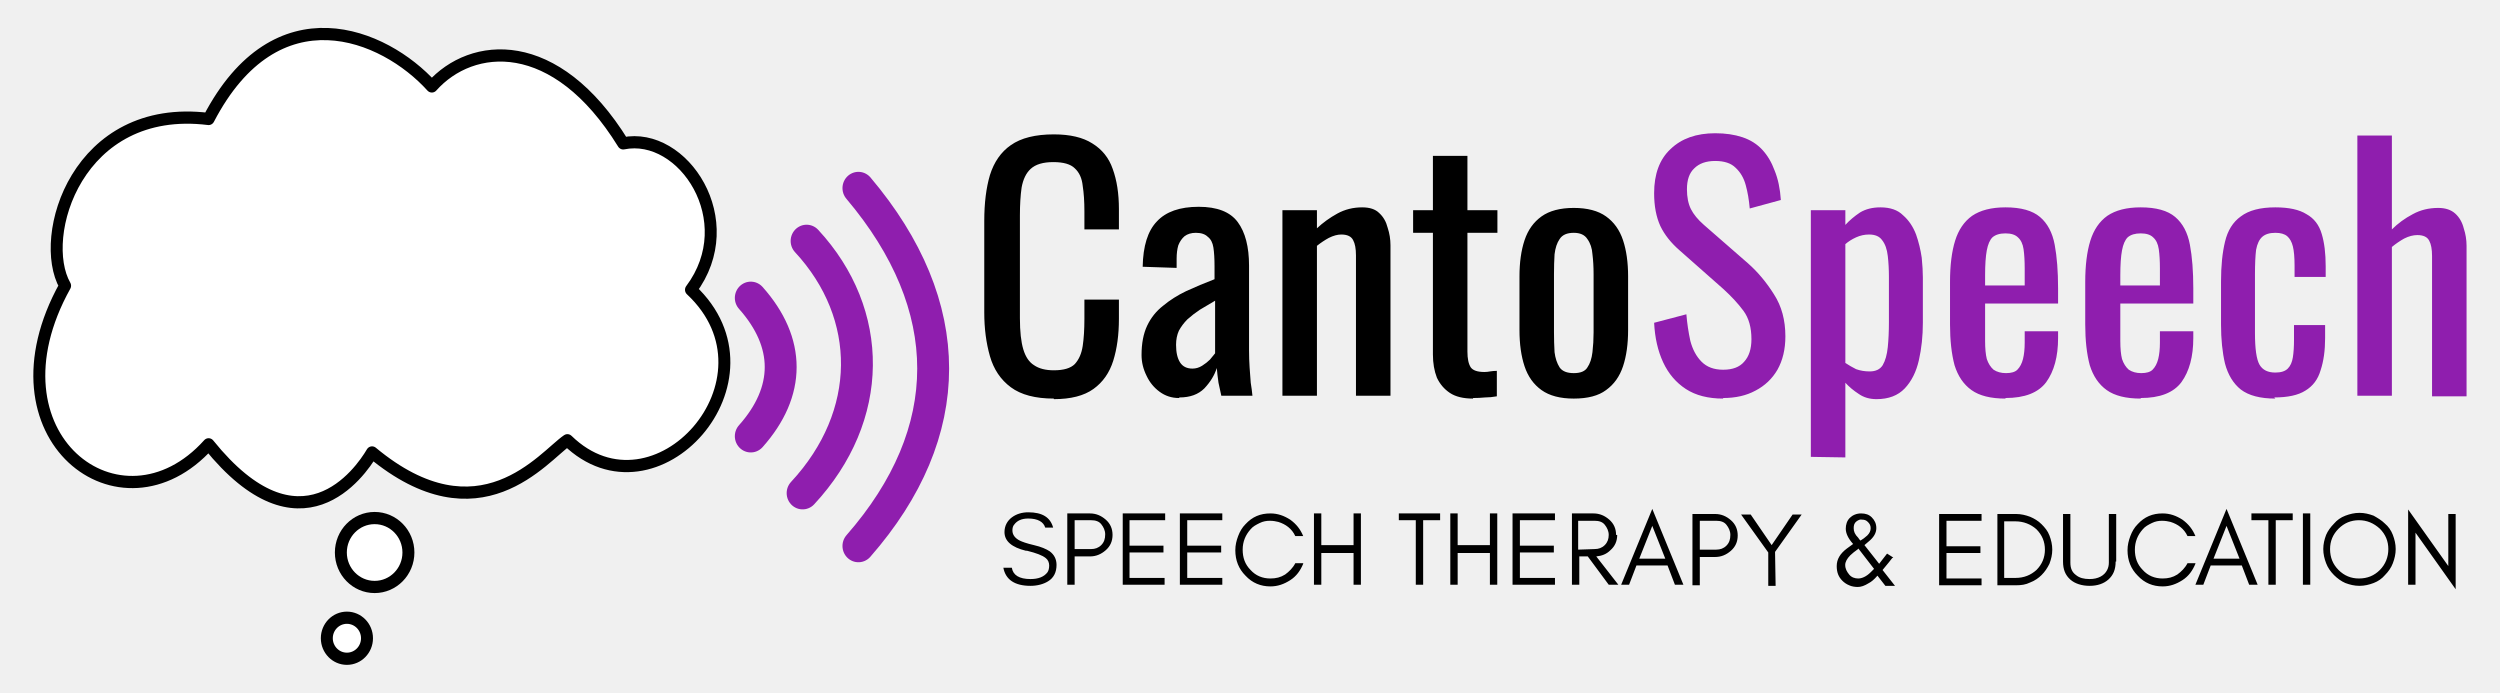
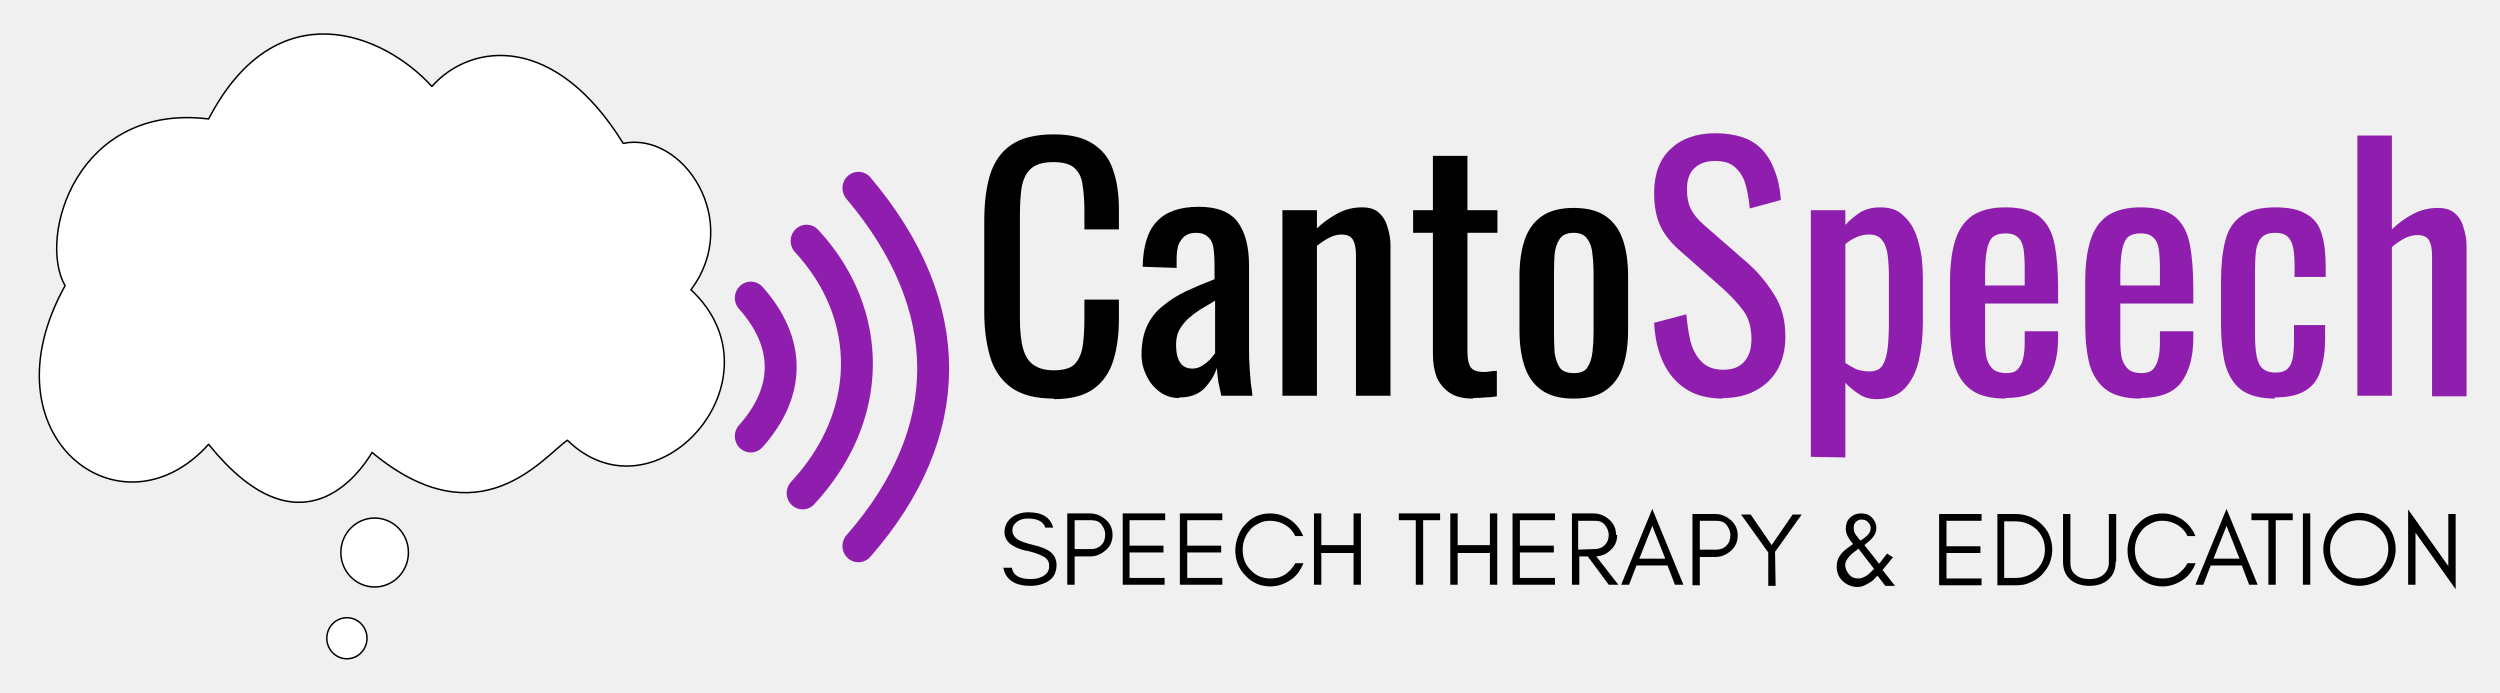
<svg xmlns="http://www.w3.org/2000/svg" width="830" height="230" viewBox="0 0 830 230" version="1.1" id="svg1" xml:space="preserve">
  <defs id="defs1" />
  <g id="layer1" transform="matrix(1.878325,0,0,1.878325,-113.7401,-186.0484)">
    <path style="font-size:18.456px;font-family:'Glacial Indifference';-inkscape-font-specification:'Glacial Indifference, Normal';stroke:#8f1eae;stroke-width:0" d="m 242.1,196.4 c 1.6,0.4 2.7,0.8 3.3,1.3 0.4,0.3 0.6,0.8 0.6,1.3 0,0.5 -0.1,0.9 -0.3,1.2 -0.6,0.8 -1.6,1.2 -3,1.2 -2,0 -3.1,-0.7 -3.3,-2 h -1.5 c 0.4,2.1 2,3.2 4.8,3.2 1.2,0 2.3,-0.3 3.1,-0.8 1,-0.6 1.5,-1.6 1.5,-2.9 0,-1 -0.4,-1.8 -1.2,-2.4 -0.6,-0.4 -1.5,-0.8 -2.8,-1.1 -1.3,-0.3 -2.1,-0.6 -2.5,-0.8 -0.8,-0.4 -1.3,-1 -1.3,-1.8 0,-0.4 0.1,-0.8 0.3,-1 0.5,-0.7 1.3,-1.1 2.5,-1.1 1.7,0 2.7,0.6 3,1.6 h 1.4 c -0.5,-1.8 -1.9,-2.7 -4.4,-2.7 -1.1,0 -2.1,0.3 -2.9,0.9 -0.8,0.6 -1.3,1.5 -1.3,2.6 0,1.6 1.3,2.7 3.8,3.3 z m 8.4,-0.3 V 191 h 2.9 c 0.8,0 1.4,0.2 1.8,0.7 0.4,0.5 0.7,1.1 0.7,1.8 0,0.8 -0.2,1.4 -0.7,1.9 -0.5,0.5 -1.1,0.7 -1.8,0.7 z m 6.7,-2.5 c 0,-1.1 -0.4,-2 -1.2,-2.7 -0.8,-0.7 -1.7,-1.1 -2.8,-1.1 h -4 v 12.6 h 1.3 v -5 h 2.7 c 1.1,0 2,-0.4 2.8,-1.1 0.8,-0.7 1.2,-1.6 1.2,-2.7 z m 9.2,8.8 v -1.2 h -6.2 v -4.5 h 6 v -1.2 h -6 V 191 h 6.3 v -1.2 H 259 v 12.6 z m 10.2,0 v -1.2 h -6.2 v -4.5 h 6 v -1.2 h -6 V 191 h 6.2 v -1.2 h -7.5 v 12.6 z m 14.3,-3.8 h -1.4 c -0.4,0.8 -1.1,1.5 -1.8,2 -0.8,0.5 -1.6,0.7 -2.6,0.7 -1.4,0 -2.6,-0.5 -3.5,-1.5 -1,-1 -1.4,-2.2 -1.4,-3.6 0,-1.4 0.5,-2.6 1.4,-3.6 0.4,-0.5 1,-0.8 1.6,-1.1 0.6,-0.3 1.2,-0.4 1.8,-0.4 0.6,0 1.1,0.1 1.5,0.2 1.3,0.4 2.4,1.2 3,2.5 h 1.4 c -0.5,-1.2 -1.2,-2.1 -2.3,-2.9 -1.1,-0.7 -2.2,-1.1 -3.5,-1.1 -1.8,0 -3.2,0.6 -4.4,1.9 -0.6,0.6 -1,1.3 -1.3,2.1 -0.3,0.8 -0.5,1.6 -0.5,2.5 0,1.8 0.6,3.3 1.8,4.5 1.2,1.3 2.7,1.9 4.4,1.9 1.3,0 2.4,-0.4 3.5,-1.1 1.1,-0.7 1.8,-1.7 2.3,-2.9 z m 3.2,3.8 v -5.6 h 5.7 v 5.6 h 1.3 v -12.6 h -1.3 v 5.6 h -5.7 v -5.6 h -1.3 v 12.6 z M 307.8,191 h 3 v 11.4 h 1.3 V 191 h 3 v -1.2 h -3 -1.3 -3 z m 10.4,11.4 v -5.6 h 5.7 v 5.6 h 1.3 v -12.6 h -1.3 v 5.6 h -5.7 v -5.6 h -1.3 v 12.6 z m 17.2,0 v -1.2 h -6.2 v -4.5 h 6 v -1.2 h -6 V 191 h 6.2 v -1.2 h -7.5 v 12.6 z m 4.1,-6.2 v -5.1 h 2.9 c 0.8,0 1.4,0.2 1.8,0.7 0.4,0.5 0.7,1.1 0.7,1.8 0,0.7 -0.2,1.3 -0.7,1.8 -0.5,0.5 -1.1,0.7 -1.8,0.7 z m 6.7,-2.6 c 0,-1.1 -0.4,-2 -1.2,-2.7 -0.8,-0.7 -1.7,-1.1 -2.8,-1.1 h -3.8 v 12.6 h 1.3 v -5 h 1.5 l 3.7,5 h 1.7 l -3.9,-5 c 1,-0.1 1.8,-0.4 2.5,-1.1 0.8,-0.7 1.2,-1.6 1.2,-2.7 z m 4.1,4.2 2.3,-5.8 2.3,5.8 z m 7.8,4.6 -5.5,-13.4 -5.5,13.4 h 1.4 l 1.3,-3.4 h 5.5 l 1.3,3.4 z m 2.9,-6.2 v -5.1 h 2.9 c 0.8,0 1.4,0.2 1.8,0.7 0.4,0.5 0.7,1.1 0.7,1.8 0,0.8 -0.2,1.4 -0.7,1.9 -0.5,0.5 -1.1,0.7 -1.8,0.7 z m 6.7,-2.5 c 0,-1.1 -0.4,-2 -1.2,-2.7 -0.8,-0.7 -1.7,-1.1 -2.8,-1.1 h -4 v 12.6 h 1.3 v -5 h 2.7 c 1.1,0 2,-0.4 2.8,-1.1 0.8,-0.7 1.2,-1.6 1.2,-2.7 z m 6.6,2.9 4.7,-6.6 h -1.6 l -3.7,5.4 -3.7,-5.4 h -1.7 l 4.8,6.7 v 5.9 h 1.3 z m 14.8,-0.5 2.7,3.5 c -0.2,0.2 -0.4,0.4 -0.6,0.6 -0.8,0.8 -1.6,1.1 -2.2,1.1 -0.6,0 -1.2,-0.2 -1.6,-0.7 -0.4,-0.5 -0.7,-1 -0.7,-1.7 0,-0.5 0.3,-1.1 0.9,-1.7 0.3,-0.3 0.8,-0.7 1.5,-1.2 z m -0.1,-2 c -0.6,-0.6 -0.8,-1.1 -0.8,-1.7 0,-0.5 0.1,-0.9 0.5,-1.2 0.3,-0.2 0.6,-0.4 1,-0.3 0.4,0 0.7,0.1 1,0.4 0.3,0.3 0.5,0.6 0.5,1.1 0,0.5 -0.2,0.9 -0.6,1.3 -0.2,0.2 -0.4,0.3 -0.6,0.5 -0.2,0.1 -0.4,0.3 -0.6,0.4 -0.1,-0.1 -0.3,-0.3 -0.4,-0.5 z m 6.2,3.5 -1.1,-0.7 -0.7,0.9 c -0.2,0.3 -0.5,0.6 -0.7,0.9 l -2.6,-3.3 c 0.2,-0.2 0.5,-0.4 0.7,-0.6 1,-0.8 1.4,-1.6 1.4,-2.4 0,-0.8 -0.3,-1.4 -0.8,-1.9 -0.5,-0.5 -1.1,-0.7 -1.9,-0.7 -0.8,0 -1.5,0.3 -2,0.8 -0.5,0.5 -0.7,1.2 -0.7,1.9 0,0.8 0.4,1.7 1.3,2.7 -0.4,0.3 -0.7,0.5 -1.1,0.8 -1.2,0.9 -1.8,1.9 -1.8,3.1 0,1.1 0.3,1.9 1,2.6 0.3,0.3 0.7,0.6 1.2,0.8 0.4,0.2 1,0.3 1.5,0.3 0.6,0 1.2,-0.2 2,-0.7 0.4,-0.2 0.9,-0.6 1.5,-1.3 l 1.4,1.8 h 1.7 l -2.2,-2.8 c 0.9,-1.1 1.5,-1.8 1.7,-2.1 z m 15.6,4.9 v -1.2 h -6.2 v -4.5 h 6 v -1.2 h -6 v -4.5 h 6.2 v -1.2 h -7.5 v 12.6 z m 12.5,-6.3 c 0,-0.9 -0.2,-1.7 -0.5,-2.5 -0.3,-0.8 -0.8,-1.4 -1.4,-2 -0.6,-0.6 -1.3,-1 -2,-1.3 -0.8,-0.3 -1.6,-0.5 -2.5,-0.5 h -3.3 v 12.6 h 3.3 c 0.9,0 1.7,-0.1 2.5,-0.5 0.8,-0.3 1.5,-0.8 2,-1.3 0.6,-0.6 1,-1.2 1.4,-2 0.3,-0.8 0.5,-1.6 0.5,-2.5 z m -1.3,0 c 0,1.4 -0.5,2.6 -1.5,3.6 -1,0.9 -2.2,1.4 -3.7,1.4 h -2 v -10 h 2 c 1.4,0 2.7,0.5 3.7,1.4 1,1 1.5,2.2 1.5,3.6 z m 12.6,2.1 v -8.4 h -1.3 v 8.6 c 0,0.5 -0.1,0.9 -0.3,1.3 -0.5,1 -1.6,1.6 -3.1,1.6 -1,0 -1.8,-0.2 -2.4,-0.7 -0.7,-0.5 -1,-1.2 -1,-2.2 v -8.6 h -1.3 v 8.4 c 0,1.4 0.4,2.4 1.3,3.2 0.8,0.7 2,1.1 3.4,1.1 1.4,0 2.5,-0.4 3.3,-1.1 0.9,-0.8 1.3,-1.8 1.3,-3.2 z m 14,0.3 h -1.4 c -0.4,0.8 -1.1,1.5 -1.8,2 -0.8,0.5 -1.6,0.7 -2.6,0.7 -1.4,0 -2.6,-0.5 -3.5,-1.5 -1,-1 -1.4,-2.2 -1.4,-3.6 0,-1.4 0.5,-2.6 1.4,-3.6 0.4,-0.5 1,-0.8 1.6,-1.1 0.6,-0.3 1.2,-0.4 1.8,-0.4 0.6,0 1.1,0.1 1.5,0.2 1.3,0.4 2.4,1.2 3,2.5 h 1.4 c -0.5,-1.2 -1.2,-2.1 -2.3,-2.9 -1.1,-0.7 -2.2,-1.1 -3.5,-1.1 -1.8,0 -3.2,0.6 -4.4,1.9 -0.6,0.6 -1,1.3 -1.3,2.1 -0.3,0.8 -0.5,1.6 -0.5,2.5 0,1.8 0.6,3.3 1.8,4.5 1.2,1.3 2.7,1.9 4.4,1.9 1.3,0 2.4,-0.4 3.5,-1.1 1.1,-0.7 1.8,-1.7 2.3,-2.9 z m 3.2,-0.8 2.3,-5.8 2.3,5.8 z m 7.8,4.6 -5.5,-13.4 -5.5,13.4 h 1.4 l 1.3,-3.4 h 5.5 l 1.3,3.4 z M 458.5,191 h 3 v 11.4 h 1.3 V 191 h 3 v -1.2 h -3 -1.3 -3 z m 10.4,11.4 v -12.6 h -1.3 v 12.6 z m 13.8,-6.3 c 0,1.4 -0.5,2.7 -1.5,3.7 -1,1 -2.2,1.5 -3.7,1.5 -1.4,0 -2.6,-0.5 -3.6,-1.5 -1,-1 -1.5,-2.2 -1.5,-3.7 0,-1.4 0.5,-2.6 1.5,-3.6 1,-1 2.2,-1.5 3.6,-1.5 1.4,0 2.6,0.5 3.7,1.5 1,1 1.5,2.2 1.5,3.6 z m 1.3,0 c 0,-0.9 -0.2,-1.7 -0.5,-2.5 -0.3,-0.8 -0.8,-1.5 -1.4,-2 -0.6,-0.6 -1.3,-1 -2,-1.4 -0.8,-0.3 -1.6,-0.5 -2.5,-0.5 -0.9,0 -1.7,0.2 -2.5,0.5 -0.8,0.3 -1.5,0.8 -2,1.4 -0.6,0.6 -1.1,1.3 -1.4,2 -0.3,0.8 -0.5,1.6 -0.5,2.5 0,0.9 0.2,1.7 0.5,2.5 0.3,0.8 0.8,1.5 1.4,2.1 0.6,0.6 1.3,1.1 2,1.4 0.8,0.3 1.6,0.5 2.5,0.5 0.9,0 1.7,-0.2 2.5,-0.5 0.8,-0.3 1.5,-0.8 2,-1.4 0.6,-0.6 1.1,-1.3 1.4,-2.1 0.3,-0.8 0.5,-1.6 0.5,-2.5 z m 3.5,-2.9 7.1,10 v -13.3 h -1.3 v 9.2 l -7.1,-10 v 13.3 h 1.3 z" id="text2" aria-label="SPEECH THERAPY &amp; EDUCATION" />
    <g id="text1" style="font-size:6.389px;fill:#8f1eae;stroke:#8f1eae;stroke-width:0" aria-label="CantoSpeech" transform="translate(190.5261,-155.6988)">
      <path style="font-size:56.788px;font-family:Oswald;-inkscape-font-specification:'Oswald, Normal';fill:#8f1eae;stroke:#000000;stroke-width:0;stroke-opacity:1" d="m 174.6,325.2 q -4,0 -6.6,-1.7 -2.6,-1.7 -4,-4.7 -1.4,-3 -1.6,-7 l 5.7,-1.5 q 0.2,2.4 0.7,4.7 0.6,2.3 2,3.7 1.4,1.4 3.8,1.4 2.5,0 3.7,-1.4 1.3,-1.4 1.3,-4 0,-3.1 -1.4,-5 -1.4,-1.9 -3.6,-3.9 l -7.7,-6.8 q -2.3,-2 -3.4,-4.3 -1.1,-2.4 -1.1,-5.8 0,-5.1 2.9,-7.8 2.9,-2.8 7.9,-2.8 2.7,0 4.8,0.7 2.1,0.7 3.5,2.2 1.4,1.5 2.2,3.7 0.9,2.2 1.1,5.2 l -5.5,1.5 q -0.2,-2.3 -0.7,-4.1 -0.5,-1.9 -1.8,-3.1 -1.2,-1.2 -3.6,-1.2 -2.4,0 -3.7,1.3 -1.3,1.2 -1.3,3.7 0,2.1 0.7,3.5 0.7,1.4 2.3,2.8 l 7.8,6.8 q 2.6,2.3 4.6,5.5 2,3.1 2,7.4 0,3.4 -1.4,5.9 -1.4,2.4 -3.9,3.7 -2.4,1.3 -5.7,1.3 z m 15.5,10.3 v -43.6 h 6.1 v 2.6 q 1.1,-1.2 2.6,-2.2 1.5,-0.9 3.6,-0.9 2.6,0 4,1.4 1.5,1.3 2.3,3.4 0.7,2 1,4.1 0.2,2 0.2,3.5 v 8 q 0,3.5 -0.7,6.6 -0.7,3.1 -2.5,5 -1.8,1.9 -5,1.9 -1.8,0 -3.1,-0.9 -1.4,-0.9 -2.4,-2 v 13.2 z m 10.4,-15.1 q 1.6,0 2.3,-1.1 0.7,-1.2 0.9,-3.2 0.2,-2 0.2,-4.4 v -8 q 0,-2 -0.2,-3.7 -0.2,-1.8 -1,-2.8 -0.7,-1 -2.3,-1 -1.2,0 -2.3,0.5 -1.1,0.5 -1.9,1.2 v 21 q 0.9,0.6 1.9,1.1 1.1,0.4 2.4,0.4 z m 24,4.8 q -3.9,0 -6,-1.5 -2.1,-1.5 -3,-4.4 -0.8,-3 -0.8,-7.2 v -7.5 q 0,-4.4 0.9,-7.3 0.9,-2.9 3,-4.4 2.2,-1.5 5.9,-1.5 4.1,0 6.1,1.7 2,1.7 2.6,4.9 0.6,3.2 0.6,7.7 v 2.7 h -12.9 v 6.6 q 0,2 0.3,3.2 0.4,1.2 1.2,1.9 0.9,0.6 2.2,0.6 1.4,0 2,-0.6 0.7,-0.7 1,-1.9 0.3,-1.2 0.3,-2.9 v -2 h 5.9 v 1.2 q 0,4.9 -2.1,7.8 -2.1,2.8 -7.2,2.8 z m -3.6,-20 h 7 v -3 q 0,-2 -0.2,-3.4 -0.2,-1.4 -1,-2.1 -0.7,-0.7 -2.2,-0.7 -1.5,0 -2.3,0.7 -0.7,0.7 -1,2.3 -0.3,1.6 -0.3,4.4 z m 27.5,20 q -3.9,0 -6,-1.5 -2.1,-1.5 -3,-4.4 -0.8,-3 -0.8,-7.2 v -7.5 q 0,-4.4 0.9,-7.3 0.9,-2.9 3,-4.4 2.2,-1.5 5.9,-1.5 4.1,0 6.1,1.7 2,1.7 2.6,4.9 0.6,3.2 0.6,7.7 v 2.7 h -12.9 v 6.6 q 0,2 0.3,3.2 0.4,1.2 1.2,1.9 0.9,0.6 2.2,0.6 1.4,0 2,-0.6 0.7,-0.7 1,-1.9 0.3,-1.2 0.3,-2.9 v -2 h 5.9 v 1.2 q 0,4.9 -2.1,7.8 -2.1,2.8 -7.2,2.8 z m -3.6,-20 h 7 v -3 q 0,-2 -0.2,-3.4 -0.2,-1.4 -1,-2.1 -0.7,-0.7 -2.2,-0.7 -1.5,0 -2.3,0.7 -0.7,0.7 -1,2.3 -0.3,1.6 -0.3,4.4 z m 27.4,20 q -4,0 -6.1,-1.6 -2,-1.6 -2.8,-4.6 -0.7,-3 -0.7,-6.9 v -7.6 q 0,-4.1 0.7,-7 0.7,-3 2.8,-4.5 2.1,-1.6 6.1,-1.6 3.6,0 5.5,1.2 2,1.1 2.7,3.5 0.7,2.3 0.7,5.7 v 1.9 h -5.5 v -2 q 0,-2.2 -0.3,-3.4 -0.3,-1.2 -1,-1.8 -0.7,-0.6 -2.1,-0.6 -1.5,0 -2.3,0.7 -0.8,0.7 -1.1,2.3 -0.2,1.6 -0.2,4.4 v 10.3 q 0,4.2 0.8,5.6 0.8,1.4 2.8,1.4 1.5,0 2.2,-0.7 0.7,-0.7 0.9,-2 0.2,-1.3 0.2,-3 v -2.7 h 5.5 v 2.3 q 0,3.3 -0.8,5.7 -0.7,2.4 -2.7,3.6 -1.9,1.2 -5.5,1.2 z m 14.5,-0.5 v -46 h 6.1 v 16.6 q 1.6,-1.6 3.7,-2.7 2,-1.1 4.5,-1.1 1.9,0 3,1 1.1,1 1.5,2.6 0.5,1.5 0.5,3.1 v 26.6 h -6.1 V 300 q 0,-1.8 -0.5,-2.7 -0.5,-1 -2.1,-1 -1.1,0 -2.3,0.6 -1.1,0.6 -2.2,1.5 v 26.3 z" id="path8" transform="translate(1.9997734e-6)" />
      <path style="font-size:56.788px;font-family:Oswald;-inkscape-font-specification:'Oswald, Normal';fill:#000000;stroke:#8f1eae;stroke-width:0" d="m 56.3,325.2 q -4.9,0 -7.6,-2 -2.7,-2 -3.7,-5.5 -1,-3.5 -1,-7.7 v -16.2 q 0,-4.7 1,-8.1 1.1,-3.5 3.7,-5.3 2.7,-1.9 7.6,-1.9 4.3,0 6.8,1.6 2.6,1.6 3.6,4.5 1.1,3 1.1,7.1 v 3.6 h -6.1 v -3.2 q 0,-2.6 -0.3,-4.5 -0.2,-2 -1.4,-3.1 -1.1,-1.1 -3.8,-1.1 -2.7,0 -4,1.2 -1.2,1.1 -1.6,3.3 -0.3,2.1 -0.3,4.9 V 311 q 0,3.5 0.6,5.5 0.6,2 1.9,2.8 1.3,0.9 3.5,0.9 2.6,0 3.7,-1.1 1.1,-1.2 1.4,-3.2 0.3,-2 0.3,-4.8 v -3.4 h 6.1 v 3.4 q 0,4.2 -1,7.4 -1,3.2 -3.5,5 -2.5,1.8 -7,1.8 z m 22.1,-0.1 q -1.9,0 -3.4,-1.1 -1.5,-1.1 -2.3,-2.8 -0.9,-1.8 -0.9,-3.7 0,-3.1 1,-5.2 1,-2.1 2.8,-3.5 1.8,-1.5 4.1,-2.6 2.4,-1.1 5,-2.1 v -2.3 q 0,-2 -0.2,-3.3 -0.2,-1.3 -1,-1.9 -0.7,-0.7 -2.1,-0.7 -1.2,0 -2,0.6 -0.7,0.6 -1.1,1.6 -0.3,1 -0.3,2.4 v 1.6 l -6,-0.2 q 0.1,-5.5 2.5,-8 2.4,-2.6 7.4,-2.6 4.9,0 6.9,2.7 2,2.7 2,7.7 v 15 q 0,1.5 0.1,3 0.1,1.4 0.2,2.7 0.2,1.2 0.3,2.3 h -5.5 q -0.2,-0.9 -0.5,-2.3 -0.2,-1.4 -0.3,-2.6 -0.6,1.9 -2.2,3.6 -1.6,1.6 -4.4,1.6 z m 2.4,-5.2 q 0.9,0 1.7,-0.5 0.8,-0.5 1.4,-1.1 0.6,-0.7 0.9,-1.1 v -9.3 q -1.4,0.8 -2.7,1.6 -1.2,0.8 -2.2,1.7 -0.9,0.9 -1.5,2 -0.5,1.1 -0.5,2.5 0,2 0.7,3.1 0.7,1.1 2.2,1.1 z m 15.9,4.8 v -32.8 h 6.1 v 3.2 q 1.6,-1.5 3.6,-2.6 2,-1.1 4.4,-1.1 2,0 3,1 1.1,1 1.5,2.6 0.5,1.5 0.5,3.1 v 26.6 h -6.1 v -24.8 q 0,-1.8 -0.5,-2.7 -0.5,-1 -2.1,-1 -1,0 -2.2,0.6 -1.1,0.6 -2.1,1.4 v 26.5 z m 33.7,0.5 q -2.6,0 -4.1,-1 -1.5,-1 -2.3,-2.7 -0.7,-1.8 -0.7,-4.1 v -21.5 h -3.5 v -4 h 3.5 v -9.6 h 6.1 v 9.6 h 5.3 v 4 h -5.3 v 21 q 0,1.9 0.6,2.8 0.6,0.8 2.4,0.8 0.5,0 1,-0.1 0.6,-0.1 1.2,-0.1 v 4.5 q -1.1,0.2 -2.1,0.2 -1,0.1 -2.1,0.1 z m 17.8,0 q -3.6,0 -5.7,-1.5 -2.1,-1.5 -3,-4.2 -0.9,-2.7 -0.9,-6.4 v -9.5 q 0,-3.7 0.9,-6.4 0.9,-2.7 3,-4.2 2.1,-1.5 5.7,-1.5 3.6,0 5.7,1.5 2.1,1.5 3,4.2 0.9,2.7 0.9,6.4 v 9.5 q 0,3.7 -0.9,6.4 -0.9,2.7 -3,4.2 -2,1.5 -5.7,1.5 z m 0,-4.5 q 1.8,0 2.4,-1 0.7,-1 0.9,-2.7 0.2,-1.7 0.2,-3.5 v -10.3 q 0,-1.9 -0.2,-3.5 -0.1,-1.6 -0.9,-2.7 -0.7,-1.1 -2.4,-1.1 -1.8,0 -2.5,1.1 -0.7,1 -0.9,2.7 -0.1,1.6 -0.1,3.5 v 10.3 q 0,1.8 0.1,3.5 0.2,1.6 0.9,2.7 0.7,1 2.5,1 z" id="path7" transform="translate(1.9997734e-6)" />
    </g>
    <g id="g1" transform="matrix(0.704638,0,0,0.718808,66.48807,103.9383)">
      <g id="g4">
        <path style="display:inline;fill:none;fill-opacity:0.533;stroke:#8f1eae;stroke-width:8;stroke-linecap:round;stroke-linejoin:miter;stroke-dasharray:none;stroke-opacity:1" d="m 207,39 c 25,29 25,60 0,88" id="path6" transform="translate(-0.0939021,0.4550259)" />
        <path style="display:inline;fill:none;fill-opacity:0.533;stroke:#8f1eae;stroke-width:8;stroke-linecap:round;stroke-linejoin:miter;stroke-dasharray:none;stroke-opacity:1" d="m 194,52 c 17,18 17,43 -1,62" id="path5" transform="translate(-0.0939021,0.4550259)" />
        <path style="display:inline;fill:none;fill-opacity:0.533;stroke:#8f1eae;stroke-width:8;stroke-linecap:round;stroke-linejoin:miter;stroke-dasharray:none;stroke-opacity:1" d="m 180,66 c 10,11 10,23 0,34" id="path4" transform="translate(-0.0939021,0.4550259)" />
      </g>
-       <g id="g2" style="fill:#ffffff;fill-opacity:1">
-         <g id="g3" style="fill:#ffffff;fill-opacity:1">
-           <ellipse style="display:inline;fill:#ffffff;fill-opacity:1;stroke:#000000;stroke-width:3;stroke-linecap:round;stroke-linejoin:round;stroke-miterlimit:0;stroke-dasharray:none;stroke-opacity:1;paint-order:normal" id="path3" cy="149.687" cx="78.692" transform="translate(-0.0939021,0.4550259)" rx="5.04" ry="5.046" />
-           <ellipse style="display:inline;fill:#ffffff;fill-opacity:1;stroke:#000000;stroke-width:3;stroke-linecap:round;stroke-linejoin:round;stroke-miterlimit:0;stroke-dasharray:none;stroke-opacity:1;paint-order:normal" id="path2" cx="85.648" cy="128.605" transform="translate(-0.0939021,0.4550259)" rx="8.474" ry="8.474" />
+       <g id="g2" style="fill:#ffffff;fill-opacity:1;stroke-width:0.374;stroke-dasharray:none">
+         <g id="g3" style="fill:#ffffff;fill-opacity:1;stroke-width:0.374;stroke-dasharray:none">
+           <ellipse style="display:inline;fill:#ffffff;fill-opacity:1;stroke:#000000;stroke-width:0.374;stroke-linecap:round;stroke-linejoin:round;stroke-miterlimit:0;stroke-dasharray:none;stroke-opacity:1;paint-order:normal" id="path3" cy="149.687" cx="78.692" transform="translate(-0.0939021,0.4550259)" rx="5.04" ry="5.046" />
+           <ellipse style="display:inline;fill:#ffffff;fill-opacity:1;stroke:#000000;stroke-width:0.374;stroke-linecap:round;stroke-linejoin:round;stroke-miterlimit:0;stroke-dasharray:none;stroke-opacity:1;paint-order:normal" id="path2" cx="85.648" cy="128.605" transform="translate(-0.0939021,0.4550259)" rx="8.474" ry="8.474" />
        </g>
-         <path style="display:inline;fill:#ffffff;fill-opacity:1;stroke:#000000;stroke-width:3;stroke-linecap:round;stroke-linejoin:round;stroke-miterlimit:0;stroke-dasharray:none;stroke-opacity:1;paint-order:normal" d="m 8,63 c -21,37 14,63 36,39 23,28 38,7 41,2 27,22 43,1 49,-3 22,21 55,-15 31,-37 C 178,47 163,25 148,28 131,1 110,3 100,14 88,1 61,-10 44,22 11,18 1,51 8,63 Z" id="path1" transform="translate(-0.0939021,0.4550259)" />
+         <path style="display:inline;fill:#ffffff;fill-opacity:1;stroke:#000000;stroke-width:0.374;stroke-linecap:round;stroke-linejoin:round;stroke-miterlimit:0;stroke-dasharray:none;stroke-opacity:1;paint-order:normal" d="m 8,63 c -21,37 14,63 36,39 23,28 38,7 41,2 27,22 43,1 49,-3 22,21 55,-15 31,-37 C 178,47 163,25 148,28 131,1 110,3 100,14 88,1 61,-10 44,22 11,18 1,51 8,63 Z" id="path1" transform="translate(-0.0939021,0.4550259)" />
      </g>
    </g>
  </g>
</svg>
